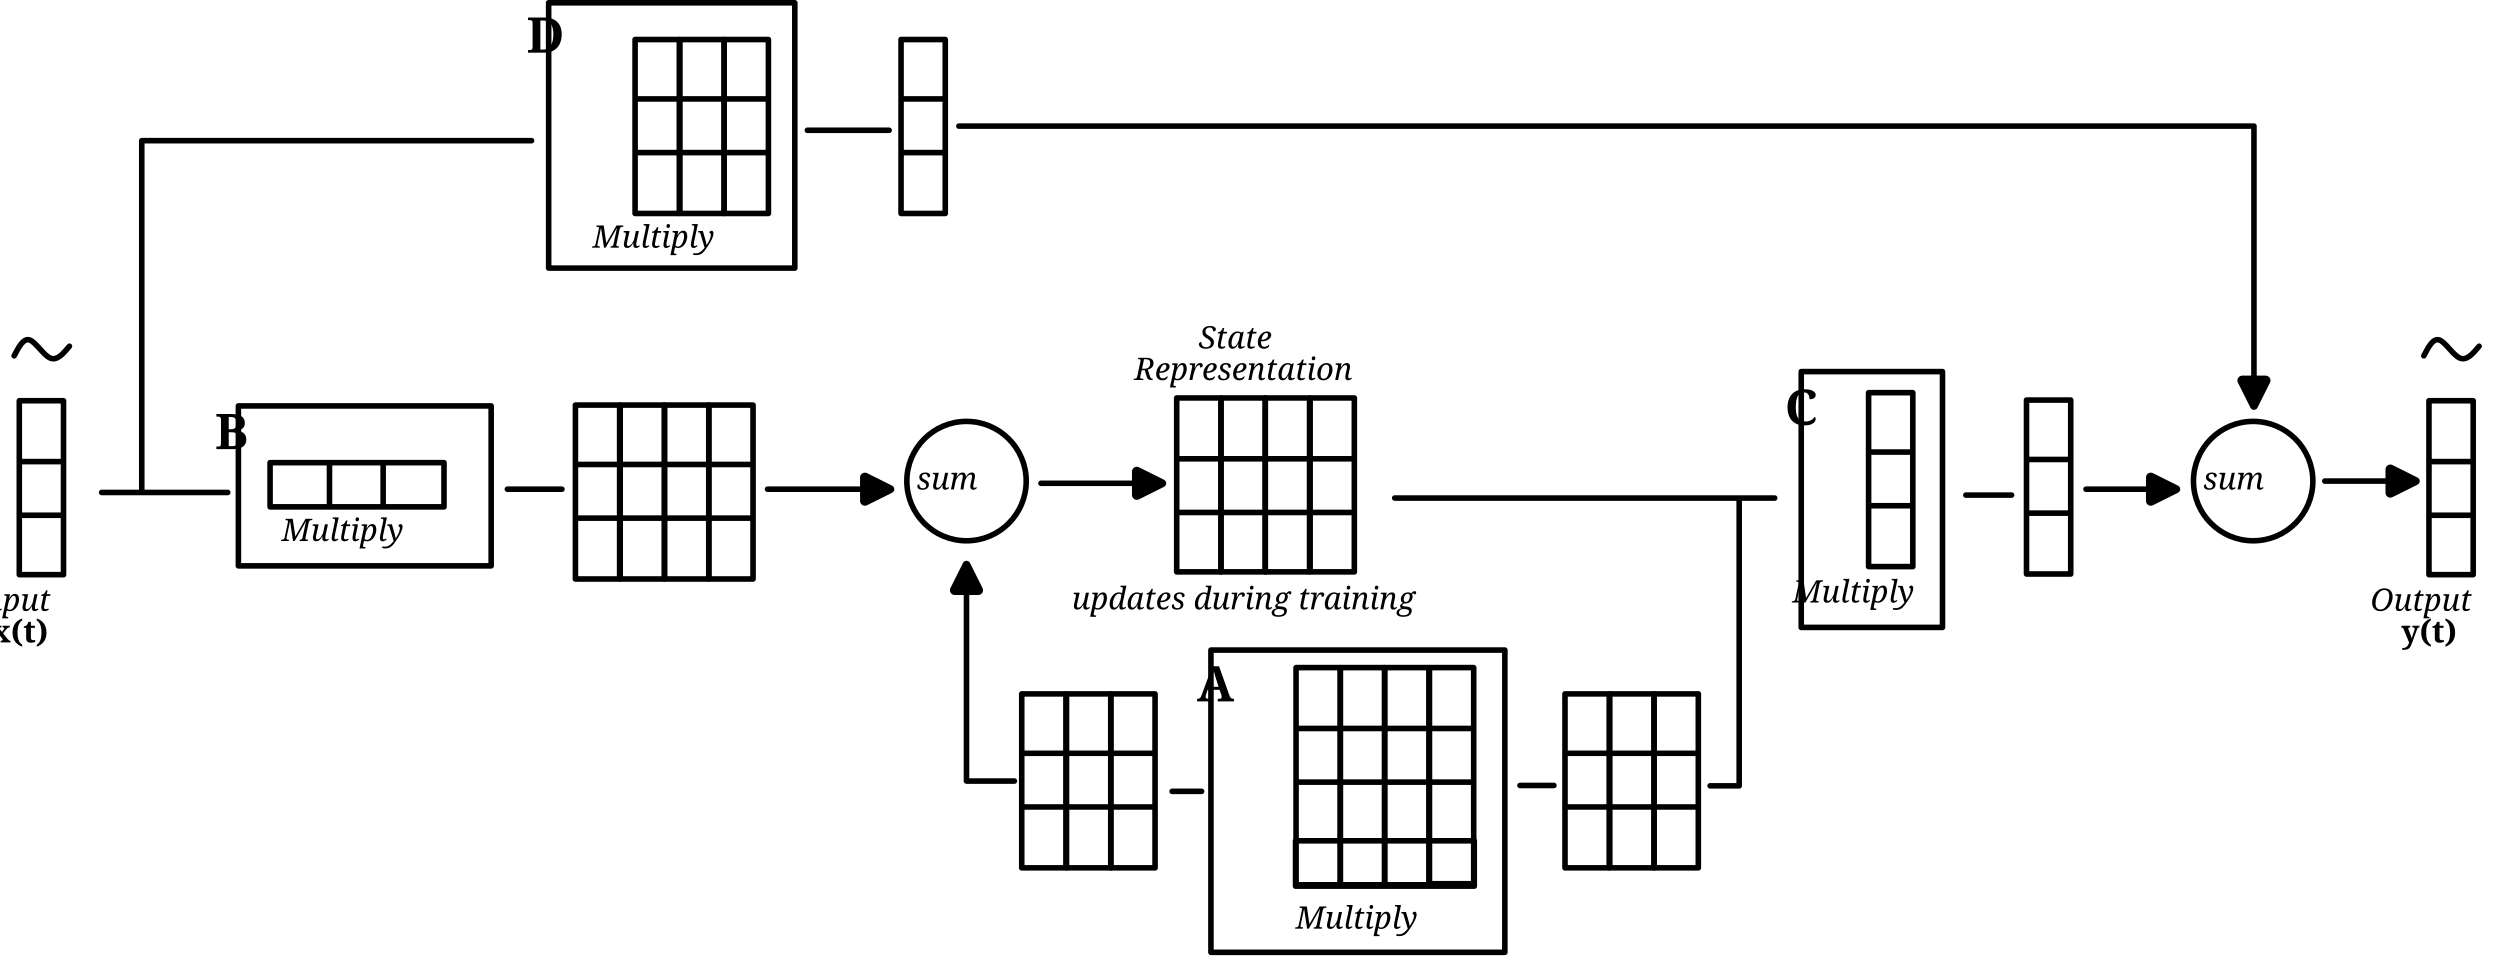
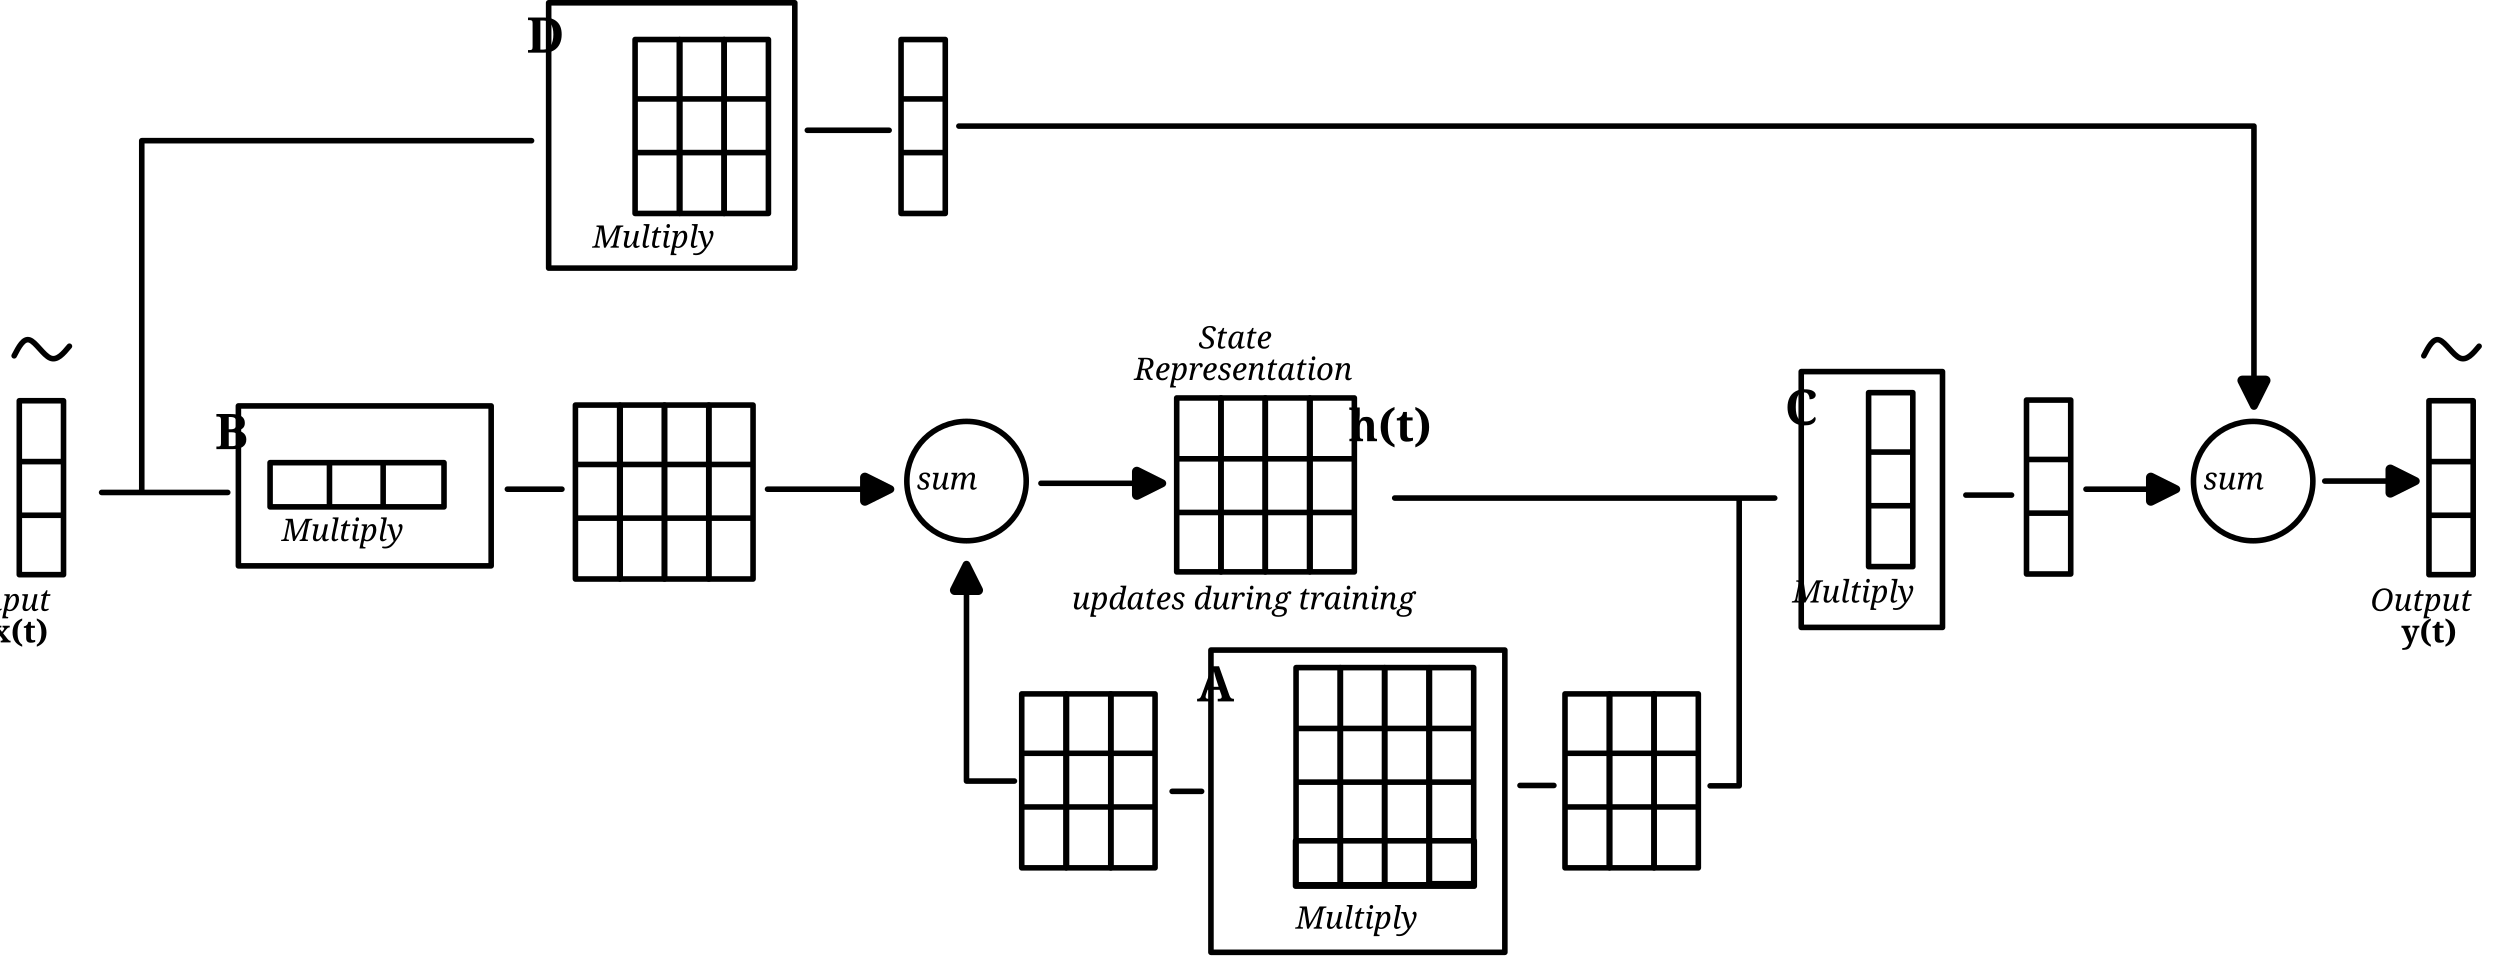
<svg xmlns="http://www.w3.org/2000/svg" width="895.63mm" height="342.17mm" viewBox="0 0 895.63 342.17" version="1.1" id="svg1">
  <defs id="defs1">
    <marker style="overflow:visible" id="RoundedArrow" refX="0" refY="0" orient="auto-start-reverse" markerWidth="1" markerHeight="1" viewBox="0 0 1 1" preserveAspectRatio="xMidYMid">
      <path transform="scale(0.7)" d="m -0.211,-4.106 6.422,3.211 a 1,1 90 0 1 0,1.789 L -0.211,4.106 A 1.236,1.236 31.717 0 1 -2,3 v -6 a 1.236,1.236 148.283 0 1 1.789,-1.106 z" style="fill:context-stroke;fill-rule:evenodd;stroke:none" id="path8" />
    </marker>
    <rect x="-103.78" y="674.572" width="391.172" height="171.637" id="rect3" />
  </defs>
  <g id="layer1" transform="translate(32.86141,42.18783)">
    <rect style="fill:none;stroke:#000000;stroke-width:2;stroke-linecap:round;stroke-linejoin:round;stroke-dasharray:none;paint-order:fill markers stroke" id="rect1" width="15.841" height="62.31" x="-25.948" y="101.385" />
    <path style="fill:none;stroke:#000000;stroke-width:2;stroke-linecap:butt;stroke-linejoin:round;stroke-dasharray:none;paint-order:fill markers stroke" d="m 8.588,119.484 c 5.476,0 10.953,0 16.429,0" id="path1" transform="translate(-34.92502,3.704167)" />
    <path style="fill:none;stroke:#000000;stroke-width:2;stroke-linecap:butt;stroke-linejoin:round;stroke-dasharray:none;paint-order:fill markers stroke" d="m 8.775,145.061 c 5.414,0 10.828,0 16.242,0" id="path2" transform="translate(-34.92502,-2.645833)" />
    <path style="fill:none;stroke:#000000;stroke-width:2;stroke-linecap:round;stroke-linejoin:round;stroke-dasharray:none;paint-order:fill markers stroke" d="m 5.016,85.28 c 1.672,-3.212 3.344,-6.425 5.545,-5.676 2.2,0.748 4.928,5.456 7.393,6.49 2.464,1.034 4.664,-1.606 6.865,-4.246" id="path3" transform="translate(-32.80835)" />
    <text xml:space="preserve" transform="scale(0.2645833)" id="text3" style="font-style:italic;font-size:30.667px;line-height:31.149px;font-family:serif;-inkscape-font-specification:'serif Italic';text-align:center;writing-mode:lr-tb;direction:ltr;white-space:pre;shape-inside:url(#rect3);display:inline;fill:none;stroke:#000000;stroke-width:7.559;stroke-linecap:round;stroke-linejoin:round;stroke-dasharray:none;paint-order:fill markers stroke" />
    <text xml:space="preserve" style="font-style:italic;font-size:11.133px;line-height:11.309px;font-family:serif;-inkscape-font-specification:'serif Italic';text-align:center;writing-mode:lr-tb;direction:ltr;text-anchor:middle;fill:none;stroke:#000000;stroke-width:2.744;stroke-linecap:round;stroke-linejoin:round;stroke-dasharray:none;paint-order:fill markers stroke" x="-18.655" y="176.647" id="text4">
      <tspan id="tspan4" style="fill:#000000;fill-opacity:1;stroke:none;stroke-width:2.744" x="-18.655" y="176.647">Input</tspan>
      <tspan style="font-style:normal;font-variant:normal;font-weight:bold;font-stretch:normal;font-family:serif;-inkscape-font-specification:'serif Bold';fill:#000000;fill-opacity:1;stroke:none;stroke-width:2.744" x="-18.655" y="187.956" id="tspan5">x(t)</tspan>
    </text>
    <rect style="fill:none;stroke:#000000;stroke-width:2;stroke-linecap:round;stroke-linejoin:round;stroke-dasharray:none;paint-order:fill markers stroke" id="rect5" width="15.841" height="62.31" x="123.563" y="-126.204" transform="rotate(90)" />
    <path style="fill:none;stroke:#000000;stroke-width:2;stroke-linecap:butt;stroke-linejoin:round;stroke-dasharray:none;paint-order:fill markers stroke" d="m 8.588,119.484 c 5.476,0 10.953,0 16.429,0" id="path5" transform="rotate(90,54.64917,169.2358)" />
    <path style="fill:none;stroke:#000000;stroke-width:2;stroke-linecap:butt;stroke-linejoin:round;stroke-dasharray:none;paint-order:fill markers stroke" d="m 8.775,145.061 c 5.414,0 10.828,0 16.242,0" id="path6" transform="rotate(90,57.82417,172.4108)" />
    <g id="g98">
      <rect style="fill:none;stroke:#000000;stroke-width:2;stroke-linecap:round;stroke-linejoin:round;stroke-dasharray:none;paint-order:fill markers stroke" id="rect21" width="15.841" height="62.31" x="-226.552" y="-34.281" transform="scale(-1)" />
      <path style="fill:none;stroke:#000000;stroke-width:2;stroke-linecap:butt;stroke-linejoin:round;stroke-dasharray:none;paint-order:fill markers stroke" d="m 8.588,119.484 c 5.476,0 10.953,0 16.429,0" id="path21" transform="rotate(180,117.7643,65.98126)" />
      <path style="fill:none;stroke:#000000;stroke-width:2;stroke-linecap:butt;stroke-linejoin:round;stroke-dasharray:none;paint-order:fill markers stroke" d="m 8.775,145.061 c 5.414,0 10.828,0 16.242,0" id="path22" transform="rotate(180,117.7643,69.15626)" />
      <rect style="fill:none;stroke:#000000;stroke-width:2;stroke-linecap:round;stroke-linejoin:round;stroke-dasharray:none;paint-order:fill markers stroke" id="rect22" width="15.841" height="62.31" x="-242.427" y="-34.281" transform="scale(-1)" />
      <path style="fill:none;stroke:#000000;stroke-width:2;stroke-linecap:butt;stroke-linejoin:round;stroke-dasharray:none;paint-order:fill markers stroke" d="m 8.588,119.484 c 5.476,0 10.953,0 16.429,0" id="path23" transform="rotate(180,125.7017,65.98126)" />
      <path style="fill:none;stroke:#000000;stroke-width:2;stroke-linecap:butt;stroke-linejoin:round;stroke-dasharray:none;paint-order:fill markers stroke" d="m 8.775,145.061 c 5.414,0 10.828,0 16.242,0" id="path24" transform="rotate(180,125.7017,69.15626)" />
      <rect style="fill:none;stroke:#000000;stroke-width:2;stroke-linecap:round;stroke-linejoin:round;stroke-dasharray:none;paint-order:fill markers stroke" id="rect24" width="15.841" height="62.31" x="-210.502" y="-34.281" transform="scale(-1)" />
      <path style="fill:none;stroke:#000000;stroke-width:2;stroke-linecap:butt;stroke-linejoin:round;stroke-dasharray:none;paint-order:fill markers stroke" d="m 8.588,119.484 c 5.476,0 10.953,0 16.429,0" id="path25" transform="rotate(180,109.7394,65.98126)" />
      <path style="fill:none;stroke:#000000;stroke-width:2;stroke-linecap:butt;stroke-linejoin:round;stroke-dasharray:none;paint-order:fill markers stroke" d="m 8.775,145.061 c 5.414,0 10.828,0 16.242,0" id="path26" transform="rotate(180,109.7394,69.15626)" />
    </g>
    <rect style="fill:none;stroke:#000000;stroke-width:2;stroke-linecap:round;stroke-linejoin:round;stroke-dasharray:none;paint-order:fill markers stroke" id="rect37" width="15.841" height="62.31" x="-305.784" y="-34.281" transform="scale(-1)" />
    <path style="fill:none;stroke:#000000;stroke-width:2;stroke-linecap:butt;stroke-linejoin:round;stroke-dasharray:none;paint-order:fill markers stroke" d="m 8.588,119.484 c 5.476,0 10.953,0 16.429,0" id="path37" transform="rotate(180,157.3801,65.98126)" />
    <path style="fill:none;stroke:#000000;stroke-width:2;stroke-linecap:butt;stroke-linejoin:round;stroke-dasharray:none;paint-order:fill markers stroke" d="m 8.775,145.061 c 5.414,0 10.828,0 16.242,0" id="path38" transform="rotate(180,157.3801,69.15626)" />
    <circle style="fill:none;fill-opacity:1;stroke:#000000;stroke-width:2;stroke-linecap:round;stroke-linejoin:round;stroke-dasharray:none;stroke-opacity:1;paint-order:fill markers stroke" id="path41" cx="313.397" cy="130.164" r="21.386" />
    <rect style="fill:none;fill-opacity:1;stroke:#000000;stroke-width:2;stroke-linecap:round;stroke-linejoin:round;stroke-dasharray:none;stroke-opacity:1;paint-order:fill markers stroke" id="rect58" width="90.56" height="57.293" x="52.541" y="103.234" />
    <path style="fill:none;fill-opacity:1;stroke:#000000;stroke-width:2;stroke-linecap:round;stroke-linejoin:round;stroke-dasharray:none;stroke-opacity:1;paint-order:fill markers stroke" d="m 3.547,134.233 c 15.06,0 30.12,0 45.18,0" id="path58" />
    <path style="fill:none;fill-opacity:1;stroke:#000000;stroke-width:2;stroke-linecap:round;stroke-linejoin:round;stroke-dasharray:none;stroke-opacity:1;paint-order:fill markers stroke" d="m 148.91,133.068 c 6.513,0 13.025,0 19.538,0" id="path59" />
    <path style="fill:none;fill-opacity:1;stroke:#000000;stroke-width:2;stroke-linecap:round;stroke-linejoin:round;stroke-dasharray:none;stroke-opacity:1;marker-end:url(#RoundedArrow);paint-order:fill markers stroke" d="m 242.111,133.068 c 11.982,0 23.965,0 35.947,0" id="path60" />
    <text xml:space="preserve" style="font-style:normal;font-variant:normal;font-weight:bold;font-stretch:normal;font-size:17.647px;line-height:17.925px;font-family:serif;-inkscape-font-specification:'serif Bold';text-align:center;writing-mode:lr-tb;direction:ltr;text-anchor:middle;fill:none;stroke:#000000;stroke-width:4.35;stroke-linecap:round;stroke-linejoin:round;stroke-dasharray:none;paint-order:fill markers stroke" x="61.562" y="118.73" id="text62">
      <tspan style="font-style:normal;font-variant:normal;font-weight:bold;font-stretch:normal;font-family:serif;-inkscape-font-specification:'serif Bold';fill:#000000;fill-opacity:1;stroke:none;stroke-width:4.35" x="61.562" y="118.73" id="tspan62">B</tspan>
    </text>
    <text xml:space="preserve" style="font-style:italic;font-size:11.133px;line-height:11.309px;font-family:serif;-inkscape-font-specification:'serif Italic';text-align:center;writing-mode:lr-tb;direction:ltr;text-anchor:middle;fill:none;stroke:#000000;stroke-width:2.744;stroke-linecap:round;stroke-linejoin:round;stroke-dasharray:none;paint-order:fill markers stroke" x="97.095" y="151.631" id="text64">
      <tspan style="font-style:italic;font-variant:normal;font-weight:normal;font-stretch:normal;font-family:serif;-inkscape-font-specification:'serif Italic';fill:#000000;fill-opacity:1;stroke:none;stroke-width:2.744" x="97.095" y="151.631" id="tspan64">Multiply</tspan>
    </text>
    <rect style="fill:none;fill-opacity:1;stroke:#000000;stroke-width:2;stroke-linecap:round;stroke-linejoin:round;stroke-dasharray:none;stroke-opacity:1;paint-order:fill markers stroke" id="rect65" width="88.184" height="95.049" x="163.695" y="-41.188" />
    <text xml:space="preserve" style="font-style:italic;font-size:11.133px;line-height:11.309px;font-family:serif;-inkscape-font-specification:'serif Italic';text-align:center;writing-mode:lr-tb;direction:ltr;text-anchor:middle;fill:none;stroke:#000000;stroke-width:2.744;stroke-linecap:round;stroke-linejoin:round;stroke-dasharray:none;paint-order:fill markers stroke" x="208.493" y="46.545" id="text65">
      <tspan style="font-style:italic;font-variant:normal;font-weight:normal;font-stretch:normal;font-family:serif;-inkscape-font-specification:'serif Italic';fill:#000000;fill-opacity:1;stroke:none;stroke-width:2.744" x="208.493" y="46.545" id="tspan65">Multiply</tspan>
    </text>
    <text xml:space="preserve" style="font-style:normal;font-variant:normal;font-weight:bold;font-stretch:normal;font-size:17.647px;line-height:17.925px;font-family:serif;-inkscape-font-specification:'serif Bold';text-align:center;writing-mode:lr-tb;direction:ltr;text-anchor:middle;fill:none;stroke:#000000;stroke-width:4.35;stroke-linecap:round;stroke-linejoin:round;stroke-dasharray:none;paint-order:fill markers stroke" x="174.037" y="-23.321" id="text66">
      <tspan style="font-style:normal;font-variant:normal;font-weight:bold;font-stretch:normal;font-family:serif;-inkscape-font-specification:'serif Bold';fill:#000000;fill-opacity:1;stroke:none;stroke-width:4.35" x="174.037" y="-23.321" id="tspan66">D</tspan>
    </text>
    <path style="fill:none;fill-opacity:1;stroke:#000000;stroke-width:2;stroke-linecap:round;stroke-linejoin:round;stroke-dasharray:none;stroke-opacity:1;paint-order:fill markers stroke" d="M 157.569,8.215 H 17.923 V 133.38" id="path66" />
    <text xml:space="preserve" style="font-style:italic;font-size:11.133px;line-height:11.309px;font-family:serif;-inkscape-font-specification:'serif Italic';text-align:center;writing-mode:lr-tb;direction:ltr;text-anchor:middle;fill:none;stroke:#000000;stroke-width:2.744;stroke-linecap:round;stroke-linejoin:round;stroke-dasharray:none;paint-order:fill markers stroke" x="313.635" y="133.171" id="text67">
      <tspan style="font-style:italic;font-variant:normal;font-weight:normal;font-stretch:normal;font-family:serif;-inkscape-font-specification:'serif Italic';fill:#000000;fill-opacity:1;stroke:none;stroke-width:2.744" x="313.635" y="133.171" id="tspan67">sum</tspan>
    </text>
    <path style="fill:none;fill-opacity:1;stroke:#000000;stroke-width:2;stroke-linecap:round;stroke-linejoin:round;stroke-dasharray:none;stroke-opacity:1;marker-end:url(#RoundedArrow);paint-order:fill markers stroke" d="m 340.064,130.956 h 35.406" id="path67" />
    <g id="g72" transform="rotate(90,199.501,129.2349)">
      <rect style="fill:none;stroke:#000000;stroke-width:2;stroke-linecap:round;stroke-linejoin:round;stroke-dasharray:none;paint-order:fill markers stroke" id="rect9" width="15.841" height="62.31" x="123.563" y="-235.51" transform="rotate(90)" />
      <path style="fill:none;stroke:#000000;stroke-width:2;stroke-linecap:butt;stroke-linejoin:round;stroke-dasharray:none;paint-order:fill markers stroke" d="m 8.588,119.484 c 5.476,0 10.953,0 16.429,0" id="path9" transform="rotate(90,109.3023,223.8889)" />
      <path style="fill:none;stroke:#000000;stroke-width:2;stroke-linecap:butt;stroke-linejoin:round;stroke-dasharray:none;paint-order:fill markers stroke" d="m 8.775,145.061 c 5.414,0 10.828,0 16.242,0" id="path10" transform="rotate(90,112.4773,227.0639)" />
      <rect style="fill:none;stroke:#000000;stroke-width:2;stroke-linecap:round;stroke-linejoin:round;stroke-dasharray:none;paint-order:fill markers stroke" id="rect13" width="15.841" height="62.31" x="107.689" y="-235.51" transform="rotate(90)" />
      <path style="fill:none;stroke:#000000;stroke-width:2;stroke-linecap:butt;stroke-linejoin:round;stroke-dasharray:none;paint-order:fill markers stroke" d="m 8.588,119.484 c 5.476,0 10.953,0 16.429,0" id="path13" transform="rotate(90,117.2397,215.9515)" />
      <path style="fill:none;stroke:#000000;stroke-width:2;stroke-linecap:butt;stroke-linejoin:round;stroke-dasharray:none;paint-order:fill markers stroke" d="m 8.775,145.061 c 5.414,0 10.828,0 16.242,0" id="path14" transform="rotate(90,120.4147,219.1265)" />
      <rect style="fill:none;stroke:#000000;stroke-width:2;stroke-linecap:round;stroke-linejoin:round;stroke-dasharray:none;paint-order:fill markers stroke" id="rect17" width="15.841" height="62.31" x="139.613" y="-235.51" transform="rotate(90)" />
      <path style="fill:none;stroke:#000000;stroke-width:2;stroke-linecap:butt;stroke-linejoin:round;stroke-dasharray:none;paint-order:fill markers stroke" d="m 8.588,119.484 c 5.476,0 10.953,0 16.429,0" id="path17" transform="rotate(90,101.2774,231.9138)" />
      <path style="fill:none;stroke:#000000;stroke-width:2;stroke-linecap:butt;stroke-linejoin:round;stroke-dasharray:none;paint-order:fill markers stroke" d="m 8.775,145.061 c 5.414,0 10.828,0 16.242,0" id="path18" transform="rotate(90,104.4524,235.0888)" />
      <rect style="fill:none;stroke:#000000;stroke-width:2;stroke-linecap:round;stroke-linejoin:round;stroke-dasharray:none;paint-order:fill markers stroke" id="rect67" width="15.841" height="62.31" x="91.814" y="-235.51" transform="rotate(90)" />
      <path style="fill:none;stroke:#000000;stroke-width:2;stroke-linecap:butt;stroke-linejoin:round;stroke-dasharray:none;paint-order:fill markers stroke" d="m 8.588,119.484 c 5.476,0 10.953,0 16.429,0" id="path68" transform="rotate(90,125.1771,208.0141)" />
      <path style="fill:none;stroke:#000000;stroke-width:2;stroke-linecap:butt;stroke-linejoin:round;stroke-dasharray:none;paint-order:fill markers stroke" d="m 8.775,145.061 c 5.414,0 10.828,0 16.242,0" id="path69" transform="rotate(90,128.3521,211.1891)" />
    </g>
    <g id="g79" transform="rotate(-90,316.386,19.50601)">
      <rect style="fill:none;stroke:#000000;stroke-width:2;stroke-linecap:round;stroke-linejoin:round;stroke-dasharray:none;paint-order:fill markers stroke" id="rect72" width="15.841" height="62.31" x="123.563" y="-235.51" transform="rotate(90)" />
      <path style="fill:none;stroke:#000000;stroke-width:2;stroke-linecap:butt;stroke-linejoin:round;stroke-dasharray:none;paint-order:fill markers stroke" d="m 8.588,119.484 c 5.476,0 10.953,0 16.429,0" id="path72" transform="rotate(90,109.3023,223.8889)" />
      <path style="fill:none;stroke:#000000;stroke-width:2;stroke-linecap:butt;stroke-linejoin:round;stroke-dasharray:none;paint-order:fill markers stroke" d="m 8.775,145.061 c 5.414,0 10.828,0 16.242,0" id="path73" transform="rotate(90,112.4773,227.0639)" />
      <rect style="fill:none;stroke:#000000;stroke-width:2;stroke-linecap:round;stroke-linejoin:round;stroke-dasharray:none;paint-order:fill markers stroke" id="rect73" width="15.841" height="62.31" x="107.689" y="-235.51" transform="rotate(90)" />
      <path style="fill:none;stroke:#000000;stroke-width:2;stroke-linecap:butt;stroke-linejoin:round;stroke-dasharray:none;paint-order:fill markers stroke" d="m 8.588,119.484 c 5.476,0 10.953,0 16.429,0" id="path74" transform="rotate(90,117.2397,215.9515)" />
      <path style="fill:none;stroke:#000000;stroke-width:2;stroke-linecap:butt;stroke-linejoin:round;stroke-dasharray:none;paint-order:fill markers stroke" d="m 8.775,145.061 c 5.414,0 10.828,0 16.242,0" id="path75" transform="rotate(90,120.4147,219.1265)" />
      <rect style="fill:none;stroke:#000000;stroke-width:2;stroke-linecap:round;stroke-linejoin:round;stroke-dasharray:none;paint-order:fill markers stroke" id="rect75" width="15.841" height="62.31" x="139.613" y="-235.51" transform="rotate(90)" />
      <path style="fill:none;stroke:#000000;stroke-width:2;stroke-linecap:butt;stroke-linejoin:round;stroke-dasharray:none;paint-order:fill markers stroke" d="m 8.588,119.484 c 5.476,0 10.953,0 16.429,0" id="path76" transform="rotate(90,101.2774,231.9138)" />
      <path style="fill:none;stroke:#000000;stroke-width:2;stroke-linecap:butt;stroke-linejoin:round;stroke-dasharray:none;paint-order:fill markers stroke" d="m 8.775,145.061 c 5.414,0 10.828,0 16.242,0" id="path77" transform="rotate(90,104.4524,235.0888)" />
      <rect style="fill:none;stroke:#000000;stroke-width:2;stroke-linecap:round;stroke-linejoin:round;stroke-dasharray:none;paint-order:fill markers stroke" id="rect77" width="15.841" height="62.31" x="91.814" y="-235.51" transform="rotate(90)" />
      <path style="fill:none;stroke:#000000;stroke-width:2;stroke-linecap:butt;stroke-linejoin:round;stroke-dasharray:none;paint-order:fill markers stroke" d="m 8.588,119.484 c 5.476,0 10.953,0 16.429,0" id="path78" transform="rotate(90,125.1771,208.0141)" />
      <path style="fill:none;stroke:#000000;stroke-width:2;stroke-linecap:butt;stroke-linejoin:round;stroke-dasharray:none;paint-order:fill markers stroke" d="m 8.775,145.061 c 5.414,0 10.828,0 16.242,0" id="path79" transform="rotate(90,128.3521,211.1891)" />
    </g>
    <text xml:space="preserve" style="font-style:italic;font-size:11.133px;line-height:11.309px;font-family:serif;-inkscape-font-specification:'serif Italic';text-align:center;writing-mode:lr-tb;direction:ltr;text-anchor:middle;fill:none;stroke:#000000;stroke-width:2.744;stroke-linecap:round;stroke-linejoin:round;stroke-dasharray:none;paint-order:fill markers stroke" x="419.795" y="82.645" id="text94">
      <tspan style="font-style:italic;font-variant:normal;font-weight:normal;font-stretch:normal;font-family:serif;-inkscape-font-specification:'serif Italic';fill:#000000;fill-opacity:1;stroke:none;stroke-width:2.744" x="419.795" y="82.645" id="tspan94">State</tspan>
      <tspan style="font-style:italic;font-variant:normal;font-weight:normal;font-stretch:normal;font-family:serif;-inkscape-font-specification:'serif Italic';fill:#000000;fill-opacity:1;stroke:none;stroke-width:2.744" x="419.795" y="93.954" id="tspan95">Representation</tspan>
    </text>
    <text xml:space="preserve" style="font-style:italic;font-size:11.133px;line-height:11.309px;font-family:serif;-inkscape-font-specification:'serif Italic';text-align:center;writing-mode:lr-tb;direction:ltr;text-anchor:middle;fill:none;stroke:#000000;stroke-width:2.744;stroke-linecap:round;stroke-linejoin:round;stroke-dasharray:none;paint-order:fill markers stroke" x="419.795" y="176.11" id="text97">
      <tspan style="font-style:italic;font-variant:normal;font-weight:normal;font-stretch:normal;font-family:serif;-inkscape-font-specification:'serif Italic';fill:#000000;fill-opacity:1;stroke:none;stroke-width:2.744" x="419.795" y="176.11" id="tspan97">updates during training</tspan>
    </text>
    <g id="g103" transform="translate(333.1396,234.4325)">
      <rect style="fill:none;stroke:#000000;stroke-width:2;stroke-linecap:round;stroke-linejoin:round;stroke-dasharray:none;paint-order:fill markers stroke" id="rect98" width="15.841" height="62.31" x="-226.552" y="-34.281" transform="scale(-1)" />
      <path style="fill:none;stroke:#000000;stroke-width:2;stroke-linecap:butt;stroke-linejoin:round;stroke-dasharray:none;paint-order:fill markers stroke" d="m 8.588,119.484 c 5.476,0 10.953,0 16.429,0" id="path98" transform="rotate(180,117.7643,65.98126)" />
      <path style="fill:none;stroke:#000000;stroke-width:2;stroke-linecap:butt;stroke-linejoin:round;stroke-dasharray:none;paint-order:fill markers stroke" d="m 8.775,145.061 c 5.414,0 10.828,0 16.242,0" id="path99" transform="rotate(180,117.7643,69.15626)" />
      <rect style="fill:none;stroke:#000000;stroke-width:2;stroke-linecap:round;stroke-linejoin:round;stroke-dasharray:none;paint-order:fill markers stroke" id="rect99" width="15.841" height="62.31" x="-242.427" y="-34.281" transform="scale(-1)" />
      <path style="fill:none;stroke:#000000;stroke-width:2;stroke-linecap:butt;stroke-linejoin:round;stroke-dasharray:none;paint-order:fill markers stroke" d="m 8.588,119.484 c 5.476,0 10.953,0 16.429,0" id="path100" transform="rotate(180,125.7017,65.98126)" />
      <path style="fill:none;stroke:#000000;stroke-width:2;stroke-linecap:butt;stroke-linejoin:round;stroke-dasharray:none;paint-order:fill markers stroke" d="m 8.775,145.061 c 5.414,0 10.828,0 16.242,0" id="path101" transform="rotate(180,125.7017,69.15626)" />
      <rect style="fill:none;stroke:#000000;stroke-width:2;stroke-linecap:round;stroke-linejoin:round;stroke-dasharray:none;paint-order:fill markers stroke" id="rect101" width="15.841" height="62.31" x="-210.502" y="-34.281" transform="scale(-1)" />
      <path style="fill:none;stroke:#000000;stroke-width:2;stroke-linecap:butt;stroke-linejoin:round;stroke-dasharray:none;paint-order:fill markers stroke" d="m 8.588,119.484 c 5.476,0 10.953,0 16.429,0" id="path102" transform="rotate(180,109.7394,65.98126)" />
      <path style="fill:none;stroke:#000000;stroke-width:2;stroke-linecap:butt;stroke-linejoin:round;stroke-dasharray:none;paint-order:fill markers stroke" d="m 8.775,145.061 c 5.414,0 10.828,0 16.242,0" id="path103" transform="rotate(180,109.7394,69.15626)" />
    </g>
    <g id="g121" transform="rotate(-90,386.0685,46.42963)">
      <rect style="fill:none;stroke:#000000;stroke-width:2;stroke-linecap:round;stroke-linejoin:round;stroke-dasharray:none;paint-order:fill markers stroke" id="rect114" width="15.841" height="77.805" x="123.563" y="-235.51" transform="rotate(90)" />
      <path style="fill:none;stroke:#000000;stroke-width:2;stroke-linecap:butt;stroke-linejoin:round;stroke-dasharray:none;paint-order:fill markers stroke" d="m 8.588,119.484 c 5.476,0 10.953,0 16.429,0" id="path114" transform="rotate(90,109.3023,223.8889)" />
      <path style="fill:none;stroke:#000000;stroke-width:2;stroke-linecap:butt;stroke-linejoin:round;stroke-dasharray:none;paint-order:fill markers stroke" d="m 8.775,145.061 c 5.414,0 10.828,0 16.242,0" id="path115" transform="rotate(90,112.4773,227.0639)" />
      <rect style="fill:none;stroke:#000000;stroke-width:2;stroke-linecap:round;stroke-linejoin:round;stroke-dasharray:none;paint-order:fill markers stroke" id="rect115" width="15.841" height="77.805" x="107.689" y="-235.51" transform="rotate(90)" />
      <path style="fill:none;stroke:#000000;stroke-width:2;stroke-linecap:butt;stroke-linejoin:round;stroke-dasharray:none;paint-order:fill markers stroke" d="m 8.588,119.484 c 5.476,0 10.953,0 16.429,0" id="path116" transform="rotate(90,117.2397,215.9515)" />
      <path style="fill:none;stroke:#000000;stroke-width:2;stroke-linecap:butt;stroke-linejoin:round;stroke-dasharray:none;paint-order:fill markers stroke" d="m 8.775,145.061 c 5.414,0 10.828,0 16.242,0" id="path117" transform="rotate(90,120.4147,219.1265)" />
      <rect style="fill:none;stroke:#000000;stroke-width:2;stroke-linecap:round;stroke-linejoin:round;stroke-dasharray:none;paint-order:fill markers stroke" id="rect117" width="15.841" height="77.432" x="139.613" y="-235.51" transform="rotate(90)" />
      <path style="fill:none;stroke:#000000;stroke-width:2;stroke-linecap:butt;stroke-linejoin:round;stroke-dasharray:none;paint-order:fill markers stroke" d="m 8.588,119.484 c 5.476,0 10.953,0 16.429,0" id="path118" transform="rotate(90,101.2774,231.9138)" />
      <path style="fill:none;stroke:#000000;stroke-width:2;stroke-linecap:butt;stroke-linejoin:round;stroke-dasharray:none;paint-order:fill markers stroke" d="m 8.775,145.061 c 5.414,0 10.828,0 16.242,0" id="path119" transform="rotate(90,104.4524,235.0888)" />
      <rect style="fill:none;stroke:#000000;stroke-width:2;stroke-linecap:round;stroke-linejoin:round;stroke-dasharray:none;paint-order:fill markers stroke" id="rect119" width="15.841" height="77.805" x="91.814" y="-235.51" transform="rotate(90)" />
      <path style="fill:none;stroke:#000000;stroke-width:2;stroke-linecap:butt;stroke-linejoin:round;stroke-dasharray:none;paint-order:fill markers stroke" d="m 8.588,119.484 c 5.476,0 10.953,0 16.429,0" id="path120" transform="rotate(90,125.1771,208.0141)" />
      <path style="fill:none;stroke:#000000;stroke-width:2;stroke-linecap:butt;stroke-linejoin:round;stroke-dasharray:none;paint-order:fill markers stroke" d="m 8.775,145.061 c 5.414,0 10.828,0 16.242,0" id="path121" transform="rotate(90,128.3521,211.1891)" />
    </g>
    <rect style="fill:none;fill-opacity:1;stroke:#000000;stroke-width:2;stroke-linecap:round;stroke-linejoin:round;stroke-dasharray:none;stroke-opacity:1;paint-order:fill markers stroke" id="rect136" width="64.036" height="16.242" x="431.268" y="259.029" />
    <g id="g142" transform="translate(138.5134,234.4325)">
      <rect style="fill:none;stroke:#000000;stroke-width:2;stroke-linecap:round;stroke-linejoin:round;stroke-dasharray:none;paint-order:fill markers stroke" id="rect137" width="15.841" height="62.31" x="-226.552" y="-34.281" transform="scale(-1)" />
      <path style="fill:none;stroke:#000000;stroke-width:2;stroke-linecap:butt;stroke-linejoin:round;stroke-dasharray:none;paint-order:fill markers stroke" d="m 8.588,119.484 c 5.476,0 10.953,0 16.429,0" id="path137" transform="rotate(180,117.7643,65.98126)" />
      <path style="fill:none;stroke:#000000;stroke-width:2;stroke-linecap:butt;stroke-linejoin:round;stroke-dasharray:none;paint-order:fill markers stroke" d="m 8.775,145.061 c 5.414,0 10.828,0 16.242,0" id="path138" transform="rotate(180,117.7643,69.15626)" />
      <rect style="fill:none;stroke:#000000;stroke-width:2;stroke-linecap:round;stroke-linejoin:round;stroke-dasharray:none;paint-order:fill markers stroke" id="rect138" width="15.841" height="62.31" x="-242.427" y="-34.281" transform="scale(-1)" />
      <path style="fill:none;stroke:#000000;stroke-width:2;stroke-linecap:butt;stroke-linejoin:round;stroke-dasharray:none;paint-order:fill markers stroke" d="m 8.588,119.484 c 5.476,0 10.953,0 16.429,0" id="path139" transform="rotate(180,125.7017,65.98126)" />
      <path style="fill:none;stroke:#000000;stroke-width:2;stroke-linecap:butt;stroke-linejoin:round;stroke-dasharray:none;paint-order:fill markers stroke" d="m 8.775,145.061 c 5.414,0 10.828,0 16.242,0" id="path140" transform="rotate(180,125.7017,69.15626)" />
      <rect style="fill:none;stroke:#000000;stroke-width:2;stroke-linecap:round;stroke-linejoin:round;stroke-dasharray:none;paint-order:fill markers stroke" id="rect140" width="15.841" height="62.31" x="-210.502" y="-34.281" transform="scale(-1)" />
      <path style="fill:none;stroke:#000000;stroke-width:2;stroke-linecap:butt;stroke-linejoin:round;stroke-dasharray:none;paint-order:fill markers stroke" d="m 8.588,119.484 c 5.476,0 10.953,0 16.429,0" id="path141" transform="rotate(180,109.7394,65.98126)" />
      <path style="fill:none;stroke:#000000;stroke-width:2;stroke-linecap:butt;stroke-linejoin:round;stroke-dasharray:none;paint-order:fill markers stroke" d="m 8.775,145.061 c 5.414,0 10.828,0 16.242,0" id="path142" transform="rotate(180,109.7394,69.15626)" />
    </g>
    <rect style="fill:none;fill-opacity:1;stroke:#000000;stroke-width:2;stroke-linecap:round;stroke-linejoin:round;stroke-dasharray:none;stroke-opacity:1;paint-order:fill markers stroke" id="rect153" width="105.295" height="108.282" x="400.958" y="190.7" />
    <text xml:space="preserve" style="font-style:normal;font-variant:normal;font-weight:bold;font-stretch:normal;font-size:17.647px;line-height:17.925px;font-family:serif;-inkscape-font-specification:'serif Bold';text-align:center;writing-mode:lr-tb;direction:ltr;text-anchor:middle;fill:none;stroke:#000000;stroke-width:4.35;stroke-linecap:round;stroke-linejoin:round;stroke-dasharray:none;paint-order:fill markers stroke" x="414.039" y="209.089" id="text153">
      <tspan style="font-style:normal;font-variant:normal;font-weight:bold;font-stretch:normal;font-family:serif;-inkscape-font-specification:'serif Bold';fill:#000000;fill-opacity:1;stroke:none;stroke-width:4.35" x="414.039" y="209.089" id="tspan153">A</tspan>
    </text>
    <text xml:space="preserve" style="font-style:italic;font-size:11.133px;line-height:11.309px;font-family:serif;-inkscape-font-specification:'serif Italic';text-align:center;writing-mode:lr-tb;direction:ltr;text-anchor:middle;fill:none;stroke:#000000;stroke-width:2.744;stroke-linecap:round;stroke-linejoin:round;stroke-dasharray:none;paint-order:fill markers stroke" x="460.39" y="290.506" id="text154">
      <tspan style="font-style:italic;font-variant:normal;font-weight:normal;font-stretch:normal;font-family:serif;-inkscape-font-specification:'serif Italic';fill:#000000;fill-opacity:1;stroke:none;stroke-width:2.744" x="460.39" y="290.506" id="tspan154">Multiply</tspan>
    </text>
    <path style="fill:none;fill-opacity:1;stroke:#000000;stroke-width:2;stroke-linecap:round;stroke-linejoin:round;stroke-dasharray:none;stroke-opacity:1;paint-order:fill markers stroke" d="M 466.795,136.237 H 602.934" id="path154" />
    <g id="g160" transform="rotate(90,659.6892,128.2302)">
      <rect style="fill:none;stroke:#000000;stroke-width:2;stroke-linecap:round;stroke-linejoin:round;stroke-dasharray:none;paint-order:fill markers stroke" id="rect154" width="15.841" height="62.31" x="135.512" y="-692.259" transform="rotate(90)" />
      <path style="fill:none;stroke:#000000;stroke-width:2;stroke-linecap:butt;stroke-linejoin:round;stroke-dasharray:none;paint-order:fill markers stroke" d="m 8.588,119.484 c 5.476,0 10.953,0 16.429,0" id="path155" transform="rotate(90,331.7024,458.2375)" />
      <path style="fill:none;stroke:#000000;stroke-width:2;stroke-linecap:butt;stroke-linejoin:round;stroke-dasharray:none;paint-order:fill markers stroke" d="m 8.775,145.061 c 5.414,0 10.828,0 16.242,0" id="path156" transform="rotate(90,334.8774,461.4124)" />
    </g>
    <rect style="fill:none;fill-opacity:1;stroke:#000000;stroke-width:2;stroke-linecap:round;stroke-linejoin:round;stroke-dasharray:none;stroke-opacity:1;paint-order:fill markers stroke" id="rect156" width="50.608" height="91.645" x="612.434" y="90.939" />
    <text xml:space="preserve" style="font-style:normal;font-variant:normal;font-weight:bold;font-stretch:normal;font-size:17.647px;line-height:17.925px;font-family:serif;-inkscape-font-specification:'serif Bold';text-align:center;writing-mode:lr-tb;direction:ltr;text-anchor:middle;fill:none;stroke:#000000;stroke-width:4.35;stroke-linecap:round;stroke-linejoin:round;stroke-dasharray:none;paint-order:fill markers stroke" x="623.912" y="110.041" id="text156">
      <tspan style="font-style:normal;font-variant:normal;font-weight:bold;font-stretch:normal;font-family:serif;-inkscape-font-specification:'serif Bold';fill:#000000;fill-opacity:1;stroke:none;stroke-width:4.35" x="623.912" y="110.041" id="tspan156">C</tspan>
    </text>
    <text xml:space="preserve" style="font-style:italic;font-size:11.133px;line-height:11.309px;font-family:serif;-inkscape-font-specification:'serif Italic';text-align:center;writing-mode:lr-tb;direction:ltr;text-anchor:middle;fill:none;stroke:#000000;stroke-width:2.744;stroke-linecap:round;stroke-linejoin:round;stroke-dasharray:none;paint-order:fill markers stroke" x="638.318" y="173.658" id="text157">
      <tspan style="font-style:italic;font-variant:normal;font-weight:normal;font-stretch:normal;font-family:serif;-inkscape-font-specification:'serif Italic';fill:#000000;fill-opacity:1;stroke:none;stroke-width:2.744" x="638.318" y="173.658" id="tspan157">Multiply</tspan>
    </text>
    <path style="fill:none;fill-opacity:1;stroke:#000000;stroke-width:2;stroke-linecap:round;stroke-linejoin:round;stroke-dasharray:none;stroke-opacity:1;paint-order:fill markers stroke" d="M 590.206,136.765 V 239.338 H 579.798" id="path160" />
    <path style="fill:none;fill-opacity:1;stroke:#000000;stroke-width:2;stroke-linecap:round;stroke-linejoin:round;stroke-dasharray:none;stroke-opacity:1;paint-order:fill markers stroke" d="M 523.825,239.206 H 511.68" id="path161" />
    <path style="fill:none;fill-opacity:1;stroke:#000000;stroke-width:2;stroke-linecap:round;stroke-linejoin:round;stroke-dasharray:none;stroke-opacity:1;paint-order:fill markers stroke" d="M 397.621,241.318 H 387.06" id="path162" />
    <path style="fill:none;fill-opacity:1;stroke:#000000;stroke-width:2;stroke-linecap:round;stroke-linejoin:round;stroke-dasharray:none;stroke-opacity:1;marker-end:url(#RoundedArrow);paint-order:fill markers stroke" d="M 330.559,237.622 H 313.385 V 168.184" id="path163" />
    <g id="g165" transform="rotate(90,686.6521,157.8389)">
      <rect style="fill:none;stroke:#000000;stroke-width:2;stroke-linecap:round;stroke-linejoin:round;stroke-dasharray:none;paint-order:fill markers stroke" id="rect163" width="15.841" height="62.31" x="135.512" y="-692.259" transform="rotate(90)" />
      <path style="fill:none;stroke:#000000;stroke-width:2;stroke-linecap:butt;stroke-linejoin:round;stroke-dasharray:none;paint-order:fill markers stroke" d="m 8.588,119.484 c 5.476,0 10.953,0 16.429,0" id="path164" transform="rotate(90,331.7024,458.2375)" />
      <path style="fill:none;stroke:#000000;stroke-width:2;stroke-linecap:butt;stroke-linejoin:round;stroke-dasharray:none;paint-order:fill markers stroke" d="m 8.775,145.061 c 5.414,0 10.828,0 16.242,0" id="path165" transform="rotate(90,334.8774,461.4124)" />
    </g>
    <circle style="fill:none;fill-opacity:1;stroke:#000000;stroke-width:2;stroke-linecap:round;stroke-linejoin:round;stroke-dasharray:none;stroke-opacity:1;paint-order:fill markers stroke" id="circle168" cx="774.34" cy="130.164" r="21.386" />
    <text xml:space="preserve" style="font-style:italic;font-size:11.133px;line-height:11.309px;font-family:serif;-inkscape-font-specification:'serif Italic';text-align:center;writing-mode:lr-tb;direction:ltr;text-anchor:middle;fill:none;stroke:#000000;stroke-width:2.744;stroke-linecap:round;stroke-linejoin:round;stroke-dasharray:none;paint-order:fill markers stroke" x="774.578" y="133.171" id="text168">
      <tspan style="font-style:italic;font-variant:normal;font-weight:normal;font-stretch:normal;font-family:serif;-inkscape-font-specification:'serif Italic';fill:#000000;fill-opacity:1;stroke:none;stroke-width:2.744" x="774.578" y="133.171" id="tspan168">sum</tspan>
    </text>
    <rect style="fill:none;stroke:#000000;stroke-width:2;stroke-linecap:round;stroke-linejoin:round;stroke-dasharray:none;paint-order:fill markers stroke" id="rect168" width="15.841" height="62.31" x="837.323" y="101.385" />
    <path style="fill:none;stroke:#000000;stroke-width:2;stroke-linecap:butt;stroke-linejoin:round;stroke-dasharray:none;paint-order:fill markers stroke" d="m 8.588,119.484 c 5.476,0 10.953,0 16.429,0" id="path168" transform="translate(828.346,3.704167)" />
    <path style="fill:none;stroke:#000000;stroke-width:2;stroke-linecap:butt;stroke-linejoin:round;stroke-dasharray:none;paint-order:fill markers stroke" d="m 8.775,145.061 c 5.414,0 10.828,0 16.242,0" id="path169" transform="translate(828.346,-2.645833)" />
    <path style="fill:none;stroke:#000000;stroke-width:2;stroke-linecap:round;stroke-linejoin:round;stroke-dasharray:none;paint-order:fill markers stroke" d="m 5.016,85.28 c 1.672,-3.212 3.344,-6.425 5.545,-5.676 2.2,0.748 4.928,5.456 7.393,6.49 2.464,1.034 4.664,-1.606 6.865,-4.246" id="path170" transform="translate(830.4627)" />
    <text xml:space="preserve" style="font-style:italic;font-size:11.133px;line-height:11.309px;font-family:serif;-inkscape-font-specification:'serif Italic';text-align:center;writing-mode:lr-tb;direction:ltr;text-anchor:middle;fill:none;stroke:#000000;stroke-width:2.744;stroke-linecap:round;stroke-linejoin:round;stroke-dasharray:none;paint-order:fill markers stroke" x="844.616" y="176.647" id="text171">
      <tspan id="tspan170" style="fill:#000000;fill-opacity:1;stroke:none;stroke-width:2.744" x="844.616" y="176.647">Output</tspan>
      <tspan style="font-style:normal;font-variant:normal;font-weight:bold;font-stretch:normal;font-family:serif;-inkscape-font-specification:'serif Bold';fill:#000000;fill-opacity:1;stroke:none;stroke-width:2.744" x="844.616" y="187.956" id="tspan171">y(t)</tspan>
    </text>
    <path style="fill:none;fill-opacity:1;stroke:#000000;stroke-width:2;stroke-linecap:round;stroke-linejoin:round;stroke-dasharray:none;stroke-opacity:1;paint-order:fill markers stroke" d="m 671.414,135.181 h 16.37" id="path176" />
    <path style="fill:none;fill-opacity:1;stroke:#000000;stroke-width:2;stroke-linecap:round;stroke-linejoin:round;stroke-dasharray:none;stroke-opacity:1;marker-end:url(#RoundedArrow);paint-order:fill markers stroke" d="m 714.45,133.068 h 24.29" id="path177" />
    <path style="fill:none;fill-opacity:1;stroke:#000000;stroke-width:2;stroke-linecap:round;stroke-linejoin:round;stroke-dasharray:none;stroke-opacity:1;marker-end:url(#RoundedArrow);paint-order:fill markers stroke" d="m 799.994,130.164 h 24.554" id="path178" />
    <path style="fill:none;fill-opacity:1;stroke:#000000;stroke-width:2;stroke-linecap:round;stroke-linejoin:round;stroke-dasharray:none;stroke-opacity:1;paint-order:fill markers stroke" d="m 256.368,4.488 h 29.307" id="path179" />
    <path style="fill:none;fill-opacity:1;stroke:#000000;stroke-width:2;stroke-linecap:round;stroke-linejoin:round;stroke-dasharray:none;stroke-opacity:1;marker-end:url(#RoundedArrow);paint-order:fill markers stroke" d="M 310.658,2.987 H 774.622 V 95.182" id="path180" />
+     <text xml:space="preserve" style="font-style:normal;font-variant:normal;font-weight:bold;font-stretch:normal;font-size:15.909px;line-height:16.159px;font-family:serif;-inkscape-font-specification:'serif Bold';text-align:center;writing-mode:lr-tb;direction:ltr;text-anchor:middle;fill:none;stroke:#000000;stroke-width:3.921;stroke-linecap:round;stroke-linejoin:round;stroke-dasharray:none;paint-order:fill markers stroke" x="475.485" y="115.876" id="text180">
+       <tspan style="font-style:normal;font-variant:normal;font-weight:bold;font-stretch:normal;font-family:serif;-inkscape-font-specification:'serif Bold';fill:#000000;fill-opacity:1;stroke:none;stroke-width:3.921" x="475.485" y="115.876" id="tspan180">h(t)</tspan>
+     </text>
  </g>
</svg>
